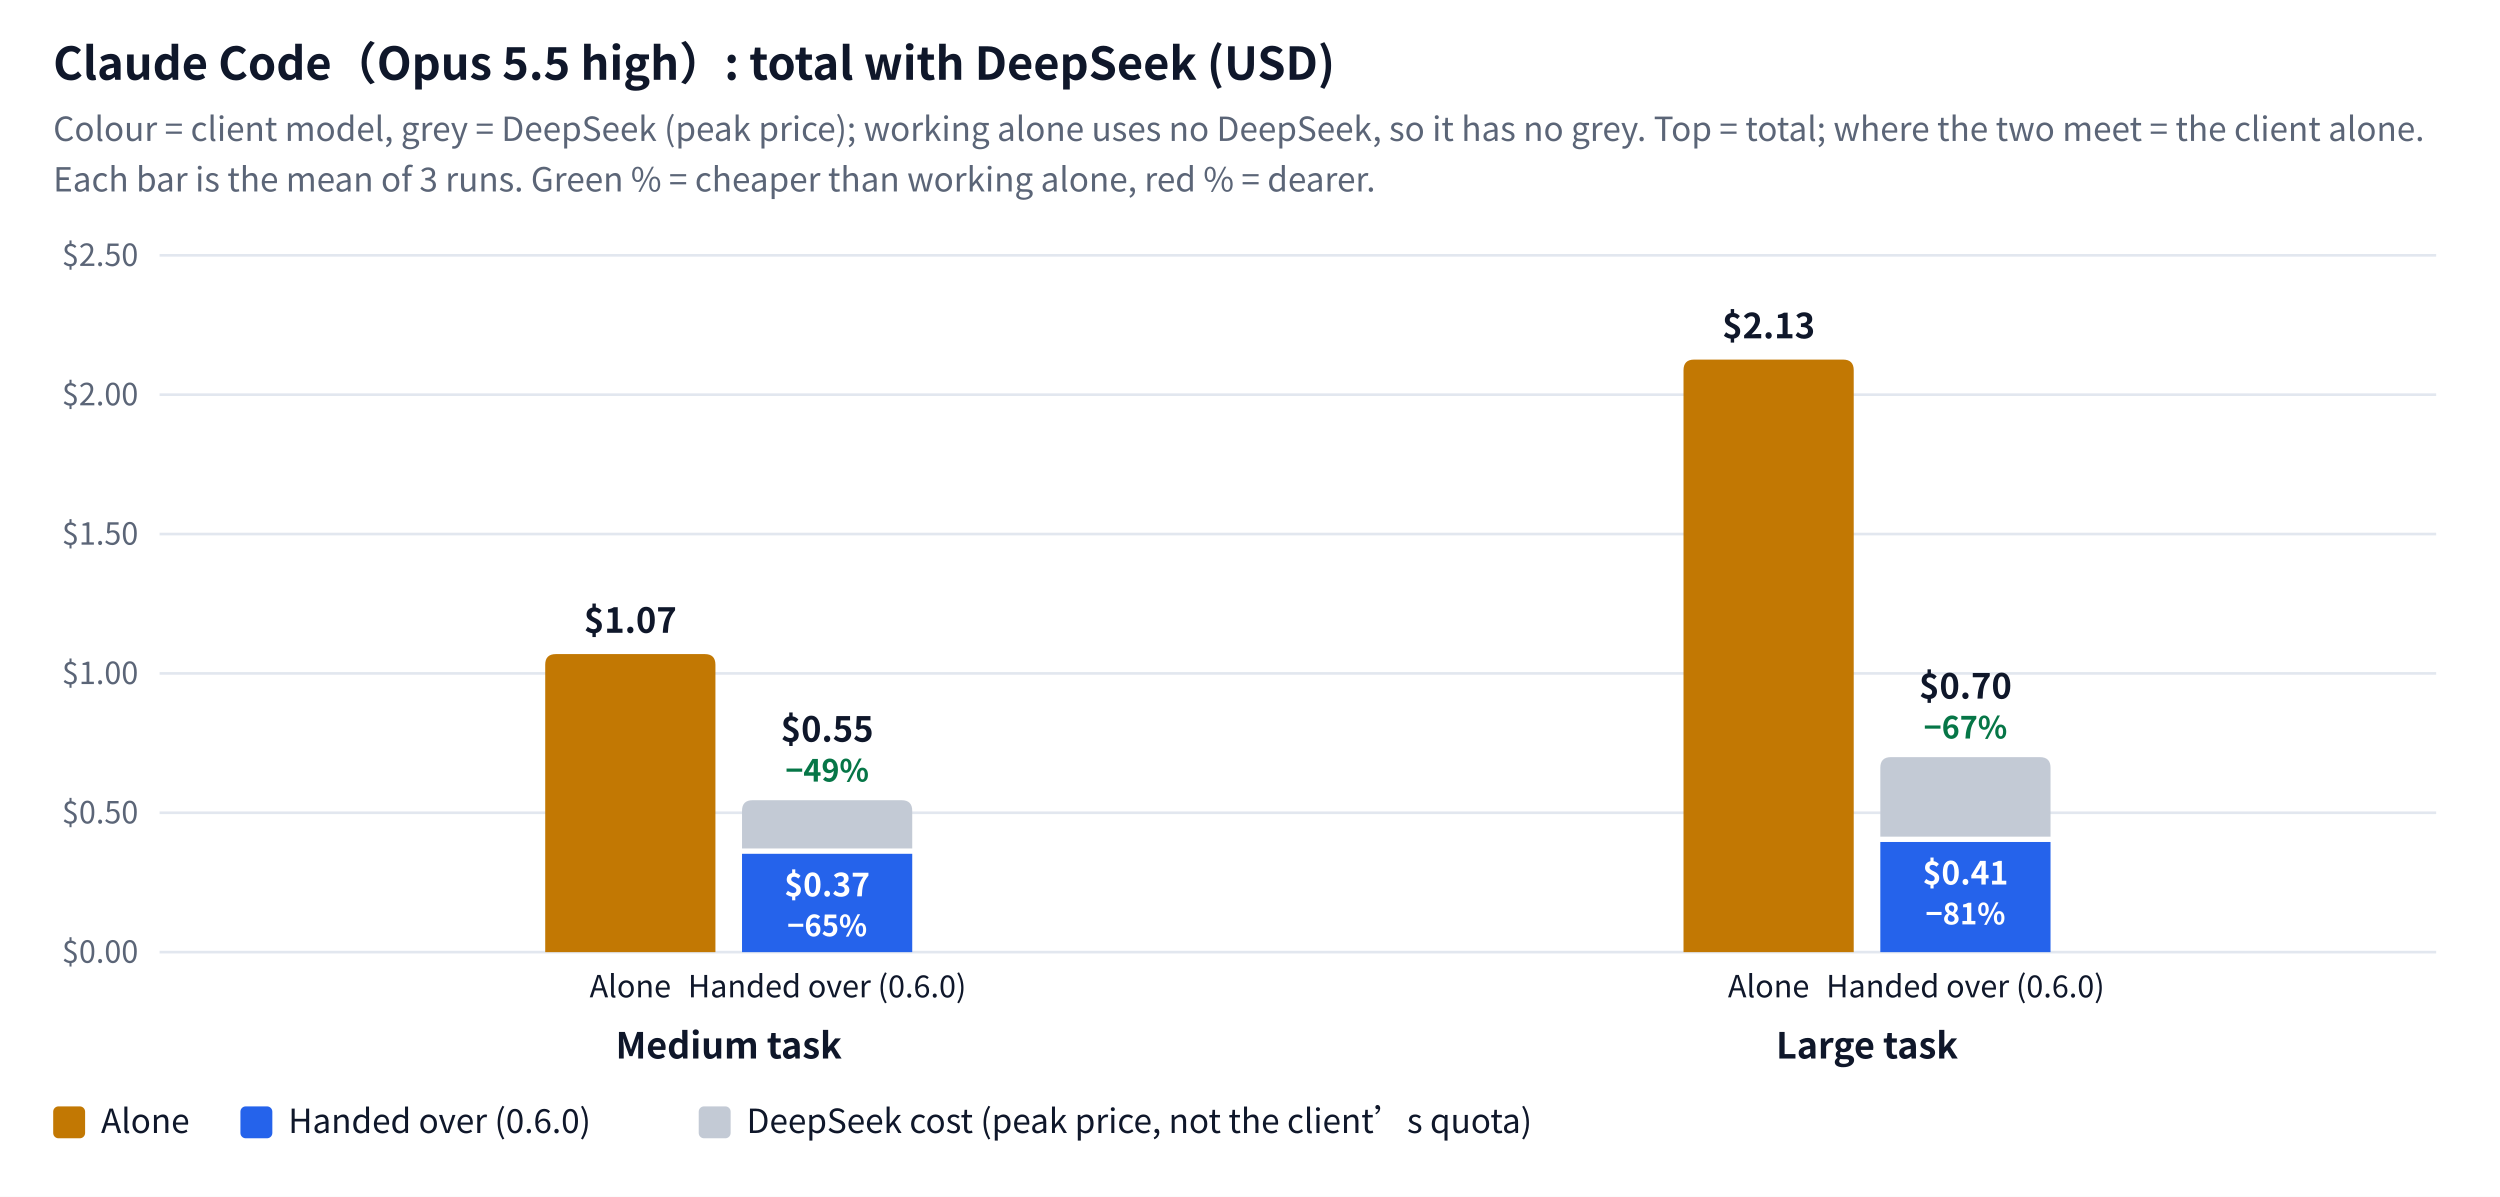
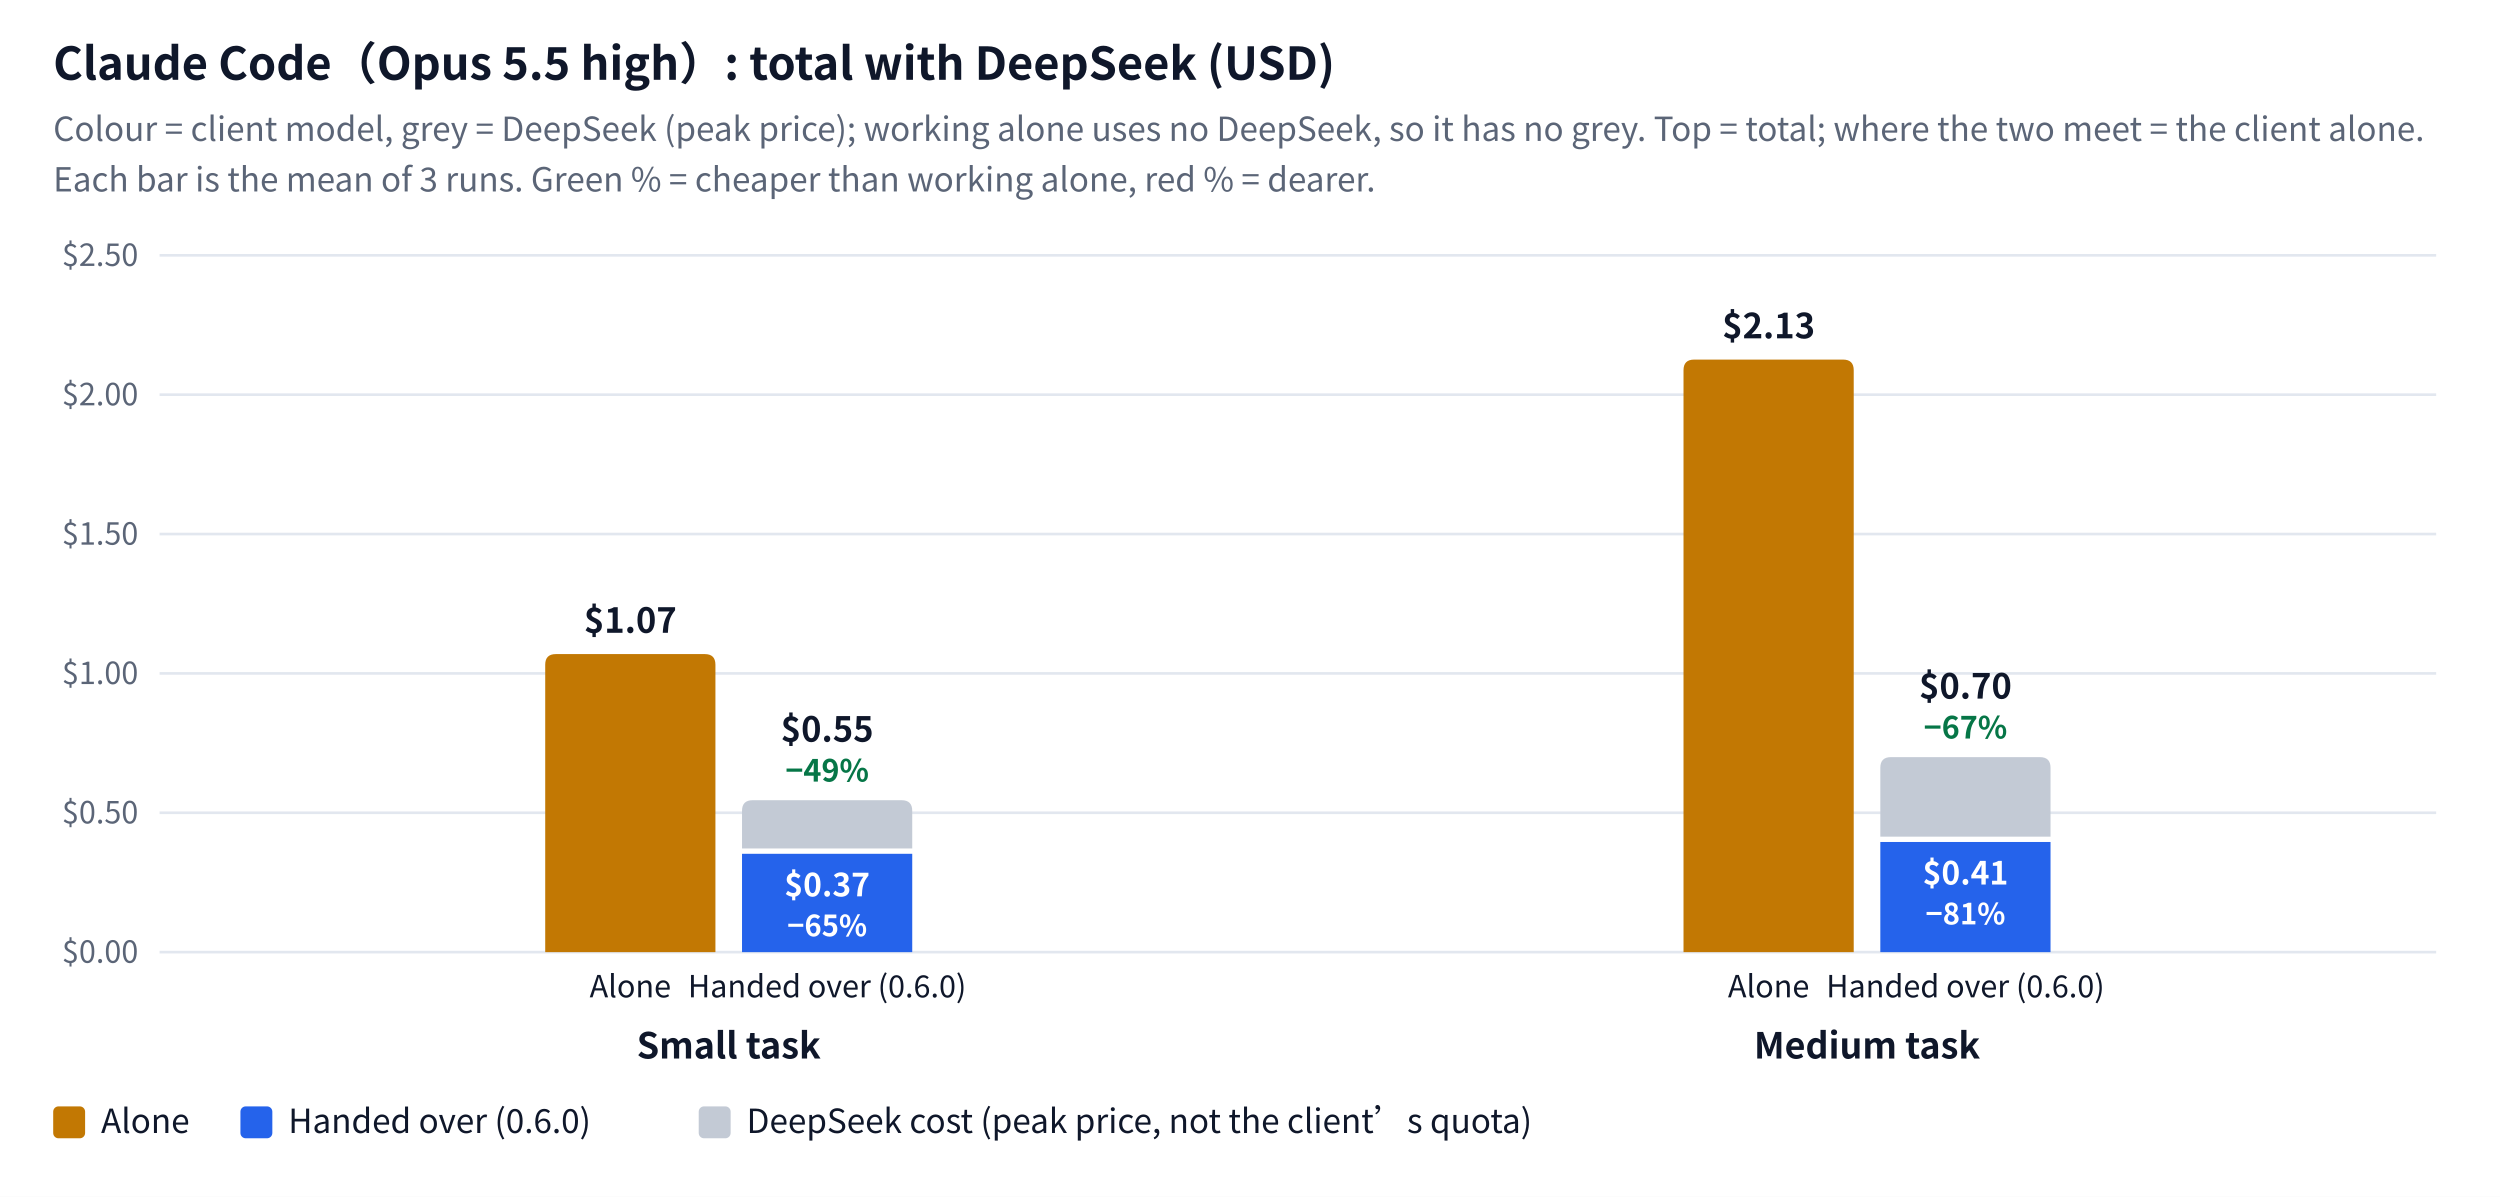
<svg xmlns="http://www.w3.org/2000/svg" width="940" height="450" viewBox="0 0 940 450" font-family="-apple-system, 'Segoe UI', 'PingFang SC', 'Noto Sans CJK SC', Helvetica, Arial, sans-serif">
  <rect width="940" height="450" fill="#FFFFFF" />
  <text x="20" y="30" font-size="17" font-weight="600" fill="#0F172A">Claude Code（Opus 5.5 high）: total with DeepSeek (USD)</text>
  <text x="20" y="53" font-size="12.5" fill="#5B6577">Colour = client model, grey = DeepSeek (peak price); working alone uses no DeepSeek, so it has no grey. Top = total; where the two meet = the client alone.</text>
  <text x="20" y="72" font-size="12.5" fill="#5B6577">Each bar is the mean of 3 runs. Green % = cheaper than working alone, red % = dearer.</text>
  <line x1="60" x2="916" y1="358" y2="358" stroke="#E2E7EF" />
  <text x="52" y="362" font-size="11.5" fill="#5B6577" text-anchor="end">$0.00</text>
  <line x1="60" x2="916" y1="305.6" y2="305.6" stroke="#E2E7EF" />
  <text x="52" y="309.6" font-size="11.5" fill="#5B6577" text-anchor="end">$0.50</text>
  <line x1="60" x2="916" y1="253.2" y2="253.2" stroke="#E2E7EF" />
  <text x="52" y="257.2" font-size="11.5" fill="#5B6577" text-anchor="end">$1.00</text>
  <line x1="60" x2="916" y1="200.8" y2="200.8" stroke="#E2E7EF" />
  <text x="52" y="204.8" font-size="11.5" fill="#5B6577" text-anchor="end">$1.50</text>
  <line x1="60" x2="916" y1="148.4" y2="148.4" stroke="#E2E7EF" />
  <text x="52" y="152.4" font-size="11.5" fill="#5B6577" text-anchor="end">$2.00</text>
  <line x1="60" x2="916" y1="96" y2="96" stroke="#E2E7EF" />
  <text x="52" y="100" font-size="11.5" fill="#5B6577" text-anchor="end">$2.50</text>
  <text x="237" y="375" font-size="11.5" fill="#0F172A" text-anchor="middle">Alone</text>
  <path d="M205,358 V249.937 Q205,245.937 209,245.937 H265 Q269,245.937 269,249.937 V358 Z" fill="#C27803" />
  <text x="237" y="237.937" font-size="13" font-weight="600" fill="#0F172A" text-anchor="middle">$1.07</text>
  <text x="311" y="375" font-size="11.5" fill="#0F172A" text-anchor="middle">Handed over (0.6.0)</text>
  <rect x="279" y="321.028" width="64" height="36.972" fill="#2563EB" />
  <path d="M279,319.028 V304.875 Q279,300.875 283,300.875 H339 Q343,300.875 343,304.875 V319.028 Z" fill="#C3CAD5" />
  <text x="311" y="278.875" font-size="13" font-weight="600" fill="#0F172A" text-anchor="middle">$0.55</text>
  <text x="311" y="293.875" font-size="11.5" font-weight="600" fill="#067647" text-anchor="middle">−49%</text>
  <text x="311" y="337.028" font-size="12" font-weight="600" fill="#FFFFFF" text-anchor="middle">$0.37</text>
  <text x="311" y="352.028" font-size="11" font-weight="600" fill="#FFFFFF" text-anchor="middle">−65%</text>
-   <text x="274" y="398" font-size="13.5" font-weight="600" fill="#0F172A" text-anchor="middle">Medium task</text>
+   <text x="274" y="398" font-size="13.5" font-weight="600" fill="#0F172A" text-anchor="middle">Small task</text>
  <text x="665" y="375" font-size="11.5" fill="#0F172A" text-anchor="middle">Alone</text>
  <path d="M633,358 V139.206 Q633,135.206 637,135.206 H693 Q697,135.206 697,139.206 V358 Z" fill="#C27803" />
  <text x="665" y="127.206" font-size="13" font-weight="600" fill="#0F172A" text-anchor="middle">$2.13</text>
  <text x="739" y="375" font-size="11.5" fill="#0F172A" text-anchor="middle">Handed over (0.6.0)</text>
  <rect x="707" y="316.585" width="64" height="41.415" fill="#2563EB" />
  <path d="M707,314.585 V288.678 Q707,284.678 711,284.678 H767 Q771,284.678 771,288.678 V314.585 Z" fill="#C3CAD5" />
  <text x="739" y="262.678" font-size="13" font-weight="600" fill="#0F172A" text-anchor="middle">$0.70</text>
  <text x="739" y="277.678" font-size="11.5" font-weight="600" fill="#067647" text-anchor="middle">−67%</text>
  <text x="739" y="332.585" font-size="12" font-weight="600" fill="#FFFFFF" text-anchor="middle">$0.41</text>
  <text x="739" y="347.585" font-size="11" font-weight="600" fill="#FFFFFF" text-anchor="middle">−81%</text>
-   <text x="702" y="398" font-size="13.5" font-weight="600" fill="#0F172A" text-anchor="middle">Large task</text>
+   <text x="702" y="398" font-size="13.5" font-weight="600" fill="#0F172A" text-anchor="middle">Medium task</text>
  <rect x="20" y="416" width="12" height="12" rx="2" fill="#C27803" />
  <text x="38" y="426" font-size="12.5" fill="#0F172A">Alone</text>
  <rect x="90.4" y="416" width="12" height="12" rx="2" fill="#2563EB" />
  <text x="108.4" y="426" font-size="12.5" fill="#0F172A">Handed over (0.6.0)</text>
  <rect x="262.72" y="416" width="12" height="12" rx="2" fill="#C3CAD5" />
  <text x="280.72" y="426" font-size="12.5" fill="#0F172A">DeepSeek cost (peak price, not the client’s quota)</text>
</svg>
